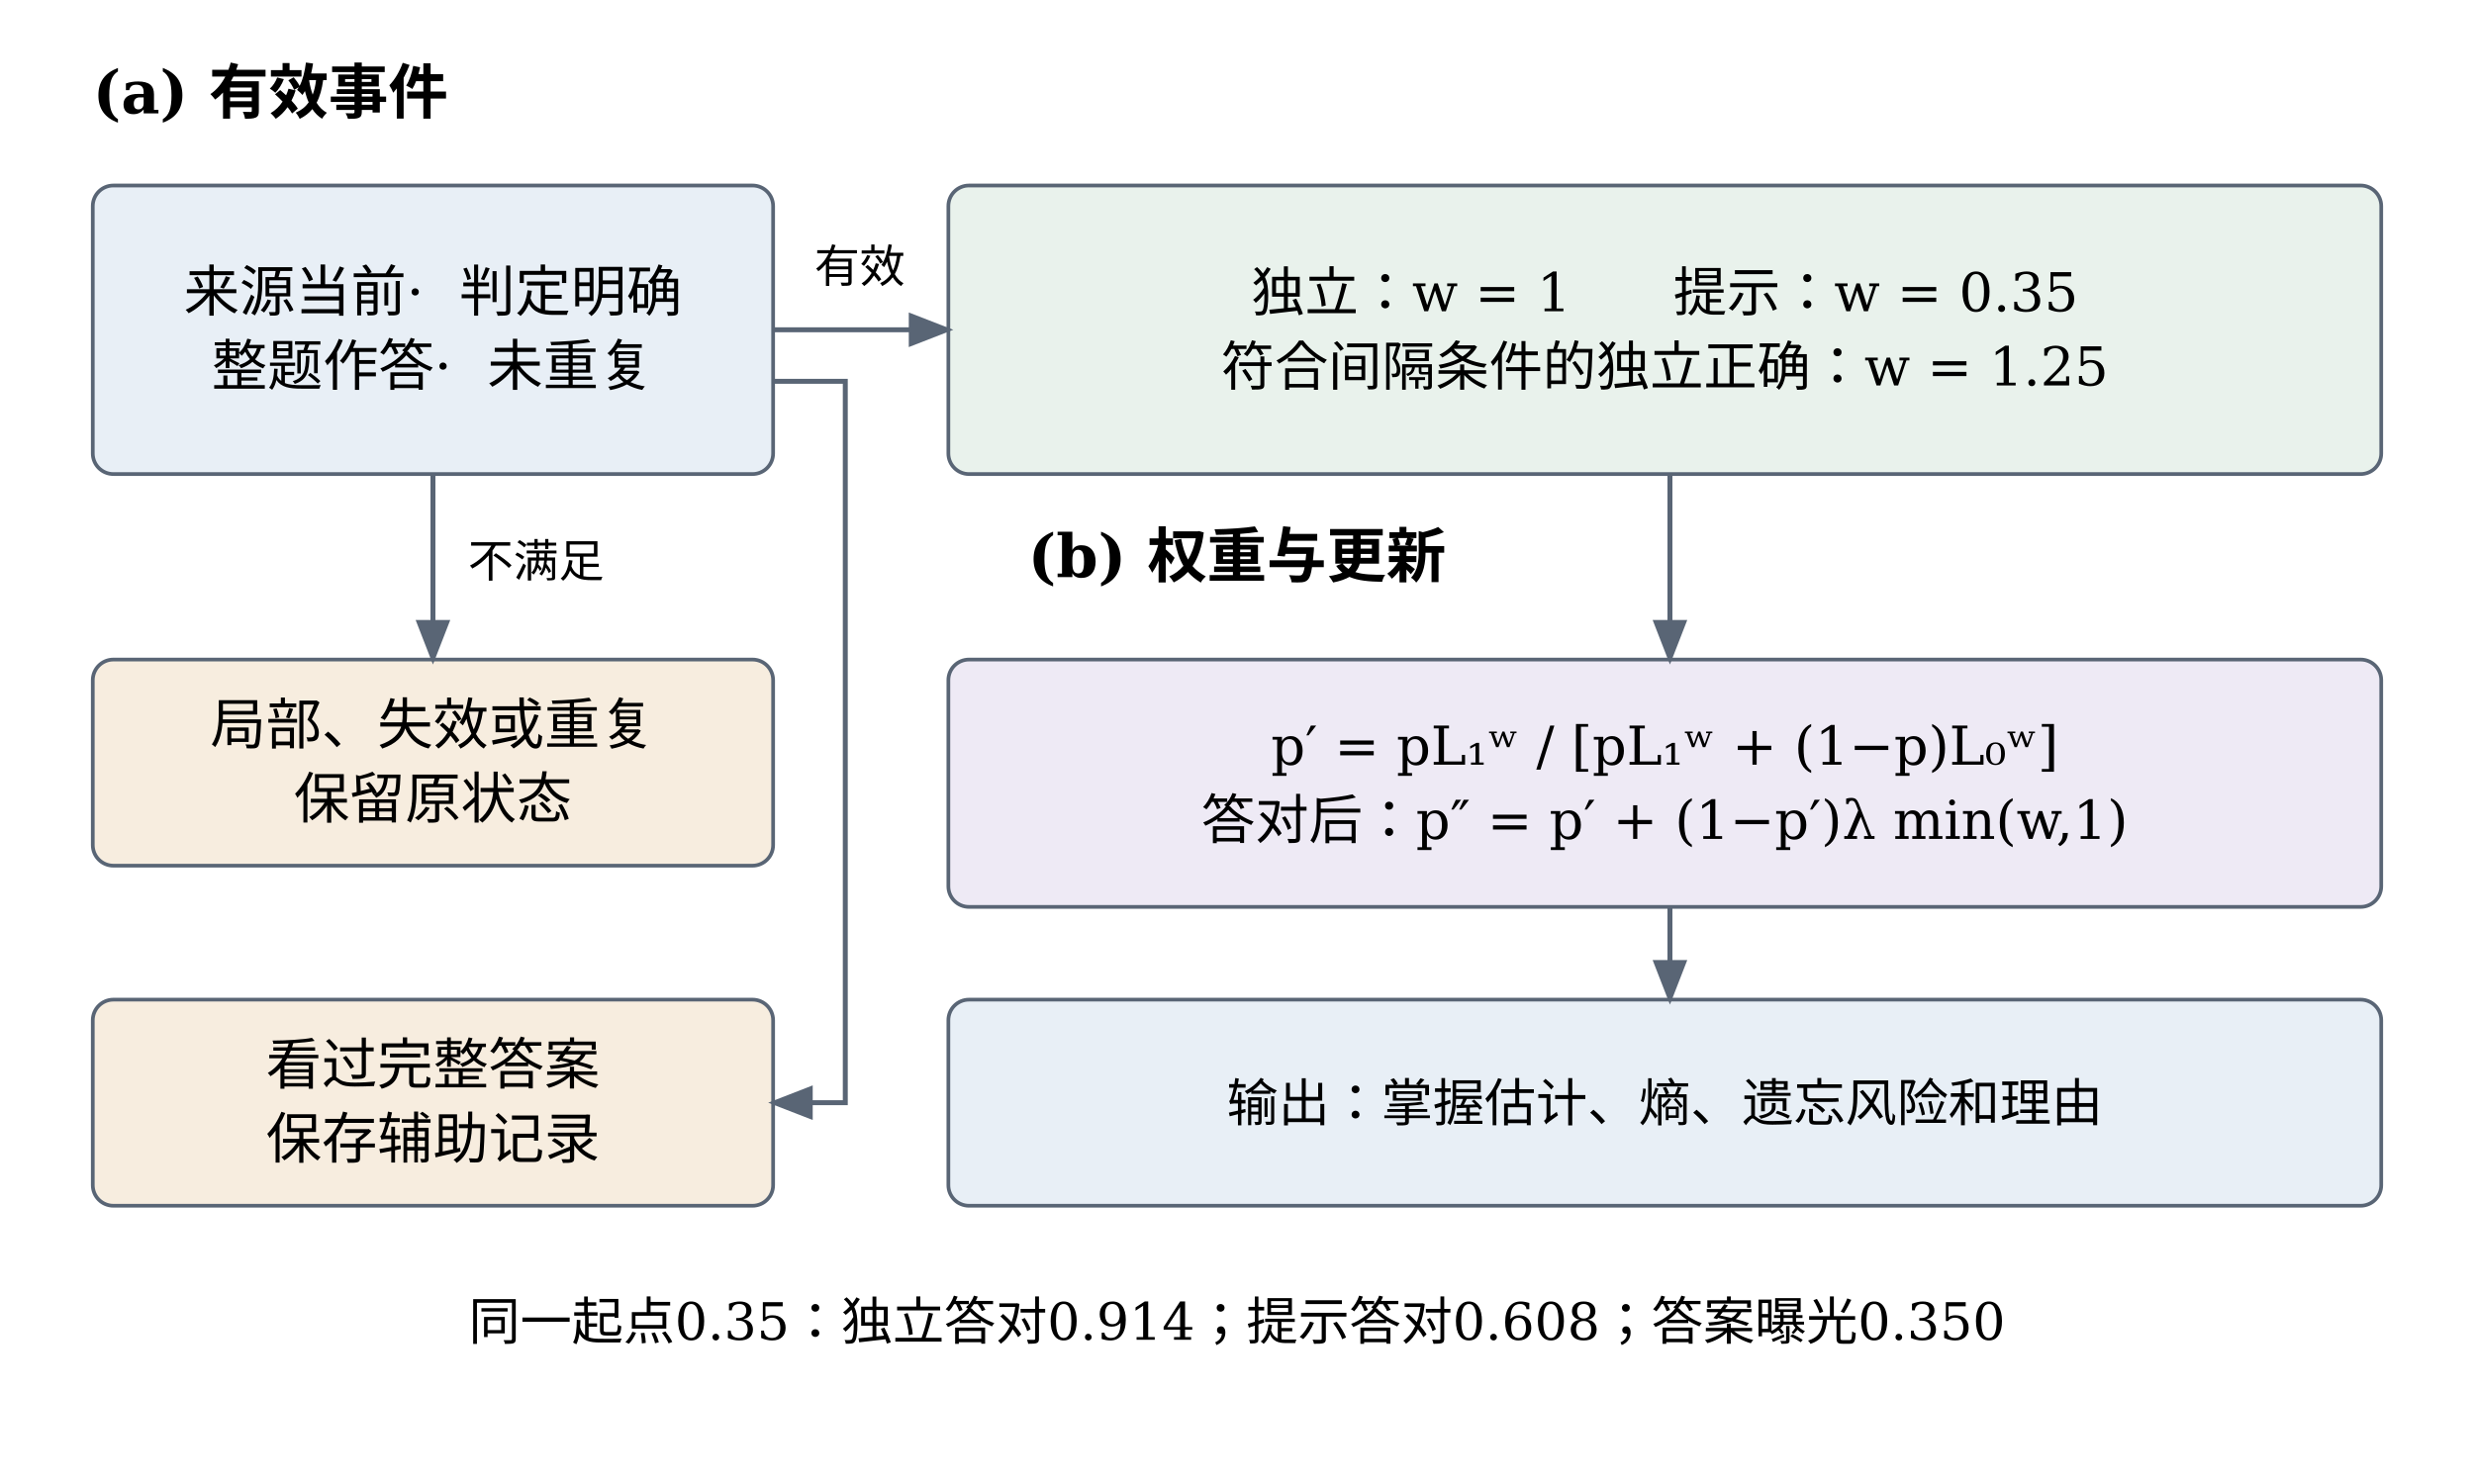
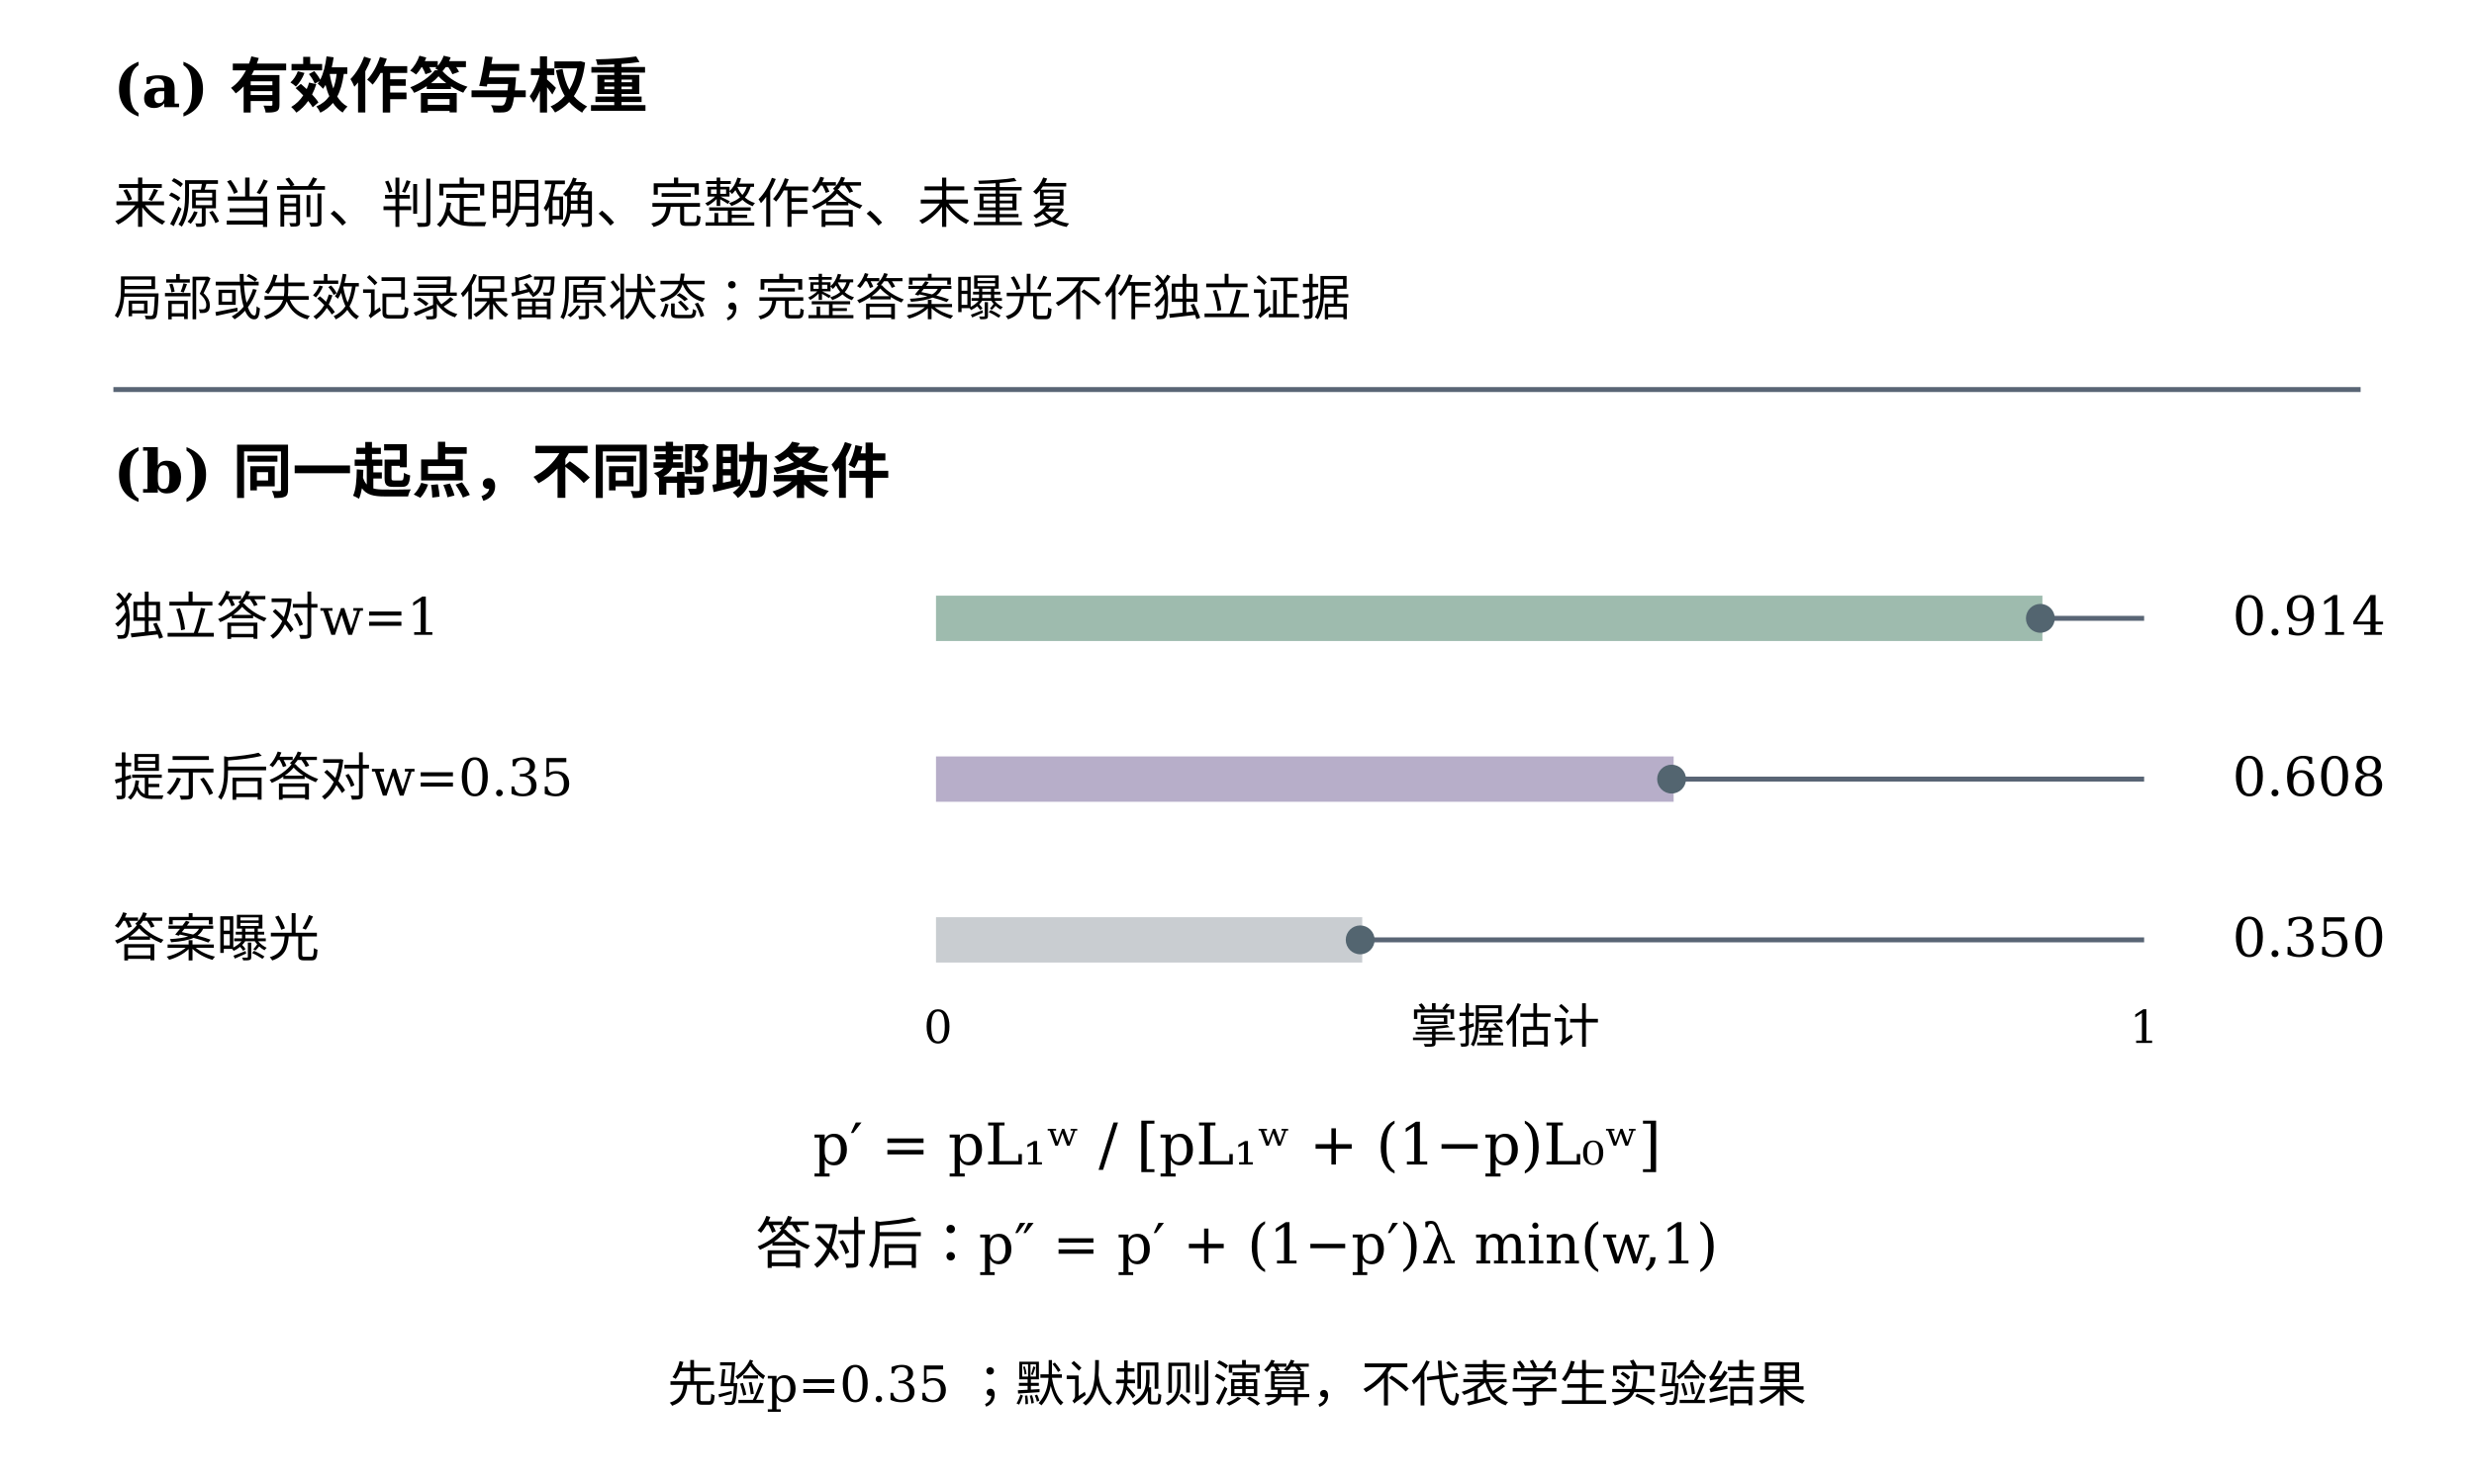
<svg xmlns="http://www.w3.org/2000/svg" width="1200" height="720" viewBox="0 0 1200 720">
  <defs>
    <marker id="arr" markerWidth="9" markerHeight="7" refX="8" refY="3.5" orient="auto">
      <path d="M0,0 L9,3.5 L0,7" fill="#596575" />
    </marker>
  </defs>
  <rect width="1200" height="720" fill="white" />
-   <text x="45.00" y="55" fill="#000000" font-family="DejaVu Serif" font-size="29" font-weight="700" text-anchor="start">(a) </text>
-   <text x="101.33" y="55" fill="#000000" font-family="SimSun" font-size="29" font-weight="700" text-anchor="start">有效事件</text>
-   <rect x="45" y="90" width="330" height="140" rx="10" fill="#E8EFF6" stroke="#596575" stroke-width="1.8" />
-   <text x="89.13" y="151.0" fill="#000000" font-family="SimSun" font-size="27" font-weight="400" text-anchor="start">来源当前</text>
-   <text x="197.13" y="151.0" fill="#000000" font-family="DejaVu Serif" font-size="27" font-weight="400" text-anchor="start"> · </text>
-   <text x="222.87" y="151.0" fill="#000000" font-family="SimSun" font-size="27" font-weight="400" text-anchor="start">判定明确</text>
-   <text x="102.63" y="187.0" fill="#000000" font-family="SimSun" font-size="27" font-weight="400" text-anchor="start">整题作答</text>
-   <text x="210.63" y="187.0" fill="#000000" font-family="DejaVu Serif" font-size="27" font-weight="400" text-anchor="start"> · </text>
-   <text x="236.37" y="187.0" fill="#000000" font-family="SimSun" font-size="27" font-weight="400" text-anchor="start">未重复</text>
-   <rect x="45" y="320" width="330" height="100" rx="10" fill="#F7EDDF" stroke="#596575" stroke-width="1.8" />
-   <text x="102.00" y="361.0" fill="#000000" font-family="SimSun" font-size="27" font-weight="400" text-anchor="start">局部、失效或重复</text>
-   <text x="142.50" y="397.0" fill="#000000" font-family="SimSun" font-size="27" font-weight="400" text-anchor="start">保留原状态</text>
-   <path d="M210,230 L210,320" fill="none" stroke="#596575" stroke-width="2.4" marker-end="url(#arr)" />
-   <text x="227.00" y="280" fill="#000000" font-family="SimSun" font-size="22" font-weight="400" text-anchor="start">不满足</text>
-   <rect x="460" y="90" width="695" height="140" rx="10" fill="#E9F2EC" stroke="#596575" stroke-width="1.8" />
-   <text x="606.91" y="151.0" fill="#000000" font-family="SimSun" font-size="26" font-weight="400" text-anchor="start">独立：</text>
-   <text x="684.91" y="151.0" fill="#000000" font-family="DejaVu Serif" font-size="26" font-weight="400" text-anchor="start">w = 1      </text>
-   <text x="811.62" y="151.0" fill="#000000" font-family="SimSun" font-size="26" font-weight="400" text-anchor="start">提示：</text>
-   <text x="889.62" y="151.0" fill="#000000" font-family="DejaVu Serif" font-size="26" font-weight="400" text-anchor="start">w = 0.35</text>
-   <text x="592.27" y="187.0" fill="#000000" font-family="SimSun" font-size="26" font-weight="400" text-anchor="start">符合间隔条件的独立正确：</text>
-   <text x="904.27" y="187.0" fill="#000000" font-family="DejaVu Serif" font-size="26" font-weight="400" text-anchor="start">w = 1.25</text>
-   <path d="M375,160 L460,160" fill="none" stroke="#596575" stroke-width="2.4" marker-end="url(#arr)" />
-   <text x="395.00" y="137" fill="#000000" font-family="SimSun" font-size="22" font-weight="400" text-anchor="start">有效</text>
-   <text x="498.59" y="280" fill="#000000" font-family="DejaVu Serif" font-size="29" font-weight="700" text-anchor="start">(b) </text>
-   <text x="556.41" y="280" fill="#000000" font-family="SimSun" font-size="29" font-weight="700" text-anchor="start">权重与更新</text>
-   <rect x="460" y="320" width="695" height="120" rx="10" fill="#EEEAF5" stroke="#596575" stroke-width="1.8" />
-   <text x="616.48" y="371.0" fill="#000000" font-family="DejaVu Serif" font-size="26" font-weight="400" text-anchor="start">p′ = pL₁ʷ / [pL₁ʷ + (1−p)L₀ʷ]</text>
-   <text x="582.79" y="407.0" fill="#000000" font-family="SimSun" font-size="26" font-weight="400" text-anchor="start">答对后：</text>
-   <text x="686.79" y="407.0" fill="#000000" font-family="DejaVu Serif" font-size="26" font-weight="400" text-anchor="start">p″ = p′ + (1−p′)λ min(w,1)</text>
-   <path d="M810,230 L810,320" fill="none" stroke="#596575" stroke-width="2.4" marker-end="url(#arr)" />
-   <rect x="45" y="485" width="330" height="100" rx="10" fill="#F7EDDF" stroke="#596575" stroke-width="1.8" />
-   <text x="129.00" y="526.0" fill="#000000" font-family="SimSun" font-size="27" font-weight="400" text-anchor="start">看过完整答案</text>
-   <text x="129.00" y="562.0" fill="#000000" font-family="SimSun" font-size="27" font-weight="400" text-anchor="start">保存辅助记录</text>
-   <path d="M375,185 L410,185 L410,535 L375,535" fill="none" stroke="#596575" stroke-width="2.4" marker-end="url(#arr)" />
-   <rect x="460" y="485" width="695" height="100" rx="10" fill="#E8EFF6" stroke="#596575" stroke-width="1.8" />
-   <text x="595.00" y="544.0" fill="#000000" font-family="SimSun" font-size="25" font-weight="400" text-anchor="start">输出：掌握估计、熵、遗忘风险和理由</text>
-   <path d="M810,440 L810,485" fill="none" stroke="#596575" stroke-width="2.4" marker-end="url(#arr)" />
-   <text x="227.31" y="650" fill="#000000" font-family="SimSun" font-size="25" font-weight="400" text-anchor="start">同一起点</text>
-   <text x="327.31" y="650" fill="#000000" font-family="DejaVu Serif" font-size="25" font-weight="400" text-anchor="start">0.35</text>
-   <text x="382.98" y="650" fill="#000000" font-family="SimSun" font-size="25" font-weight="400" text-anchor="start">：独立答对</text>
-   <text x="507.98" y="650" fill="#000000" font-family="DejaVu Serif" font-size="25" font-weight="400" text-anchor="start">0.914</text>
-   <text x="579.55" y="650" fill="#000000" font-family="SimSun" font-size="25" font-weight="400" text-anchor="start">；提示答对</text>
-   <text x="704.55" y="650" fill="#000000" font-family="DejaVu Serif" font-size="25" font-weight="400" text-anchor="start">0.608</text>
-   <text x="776.12" y="650" fill="#000000" font-family="SimSun" font-size="25" font-weight="400" text-anchor="start">；答案曝光</text>
-   <text x="901.12" y="650" fill="#000000" font-family="DejaVu Serif" font-size="25" font-weight="400" text-anchor="start">0.350</text>
+   <text x="55.00" y="52" fill="#000000" font-family="DejaVu Serif" font-size="29" font-weight="700" text-anchor="start">(a) </text>
+   <text x="111.33" y="52" fill="#000000" font-family="SimSun" font-size="29" font-weight="700" text-anchor="start">有效作答与权重</text>
+   <text x="55.00" y="108" fill="#000000" font-family="SimSun" font-size="26" font-weight="400" text-anchor="start">来源当前、判定明确、完整作答、未重复</text>
+   <text x="55.00" y="153" fill="#000000" font-family="SimSun" font-size="24" font-weight="400" text-anchor="start">局部或失效记录保留原状态；完整答案曝光不作独立证据</text>
+   <path d="M55,189 L1145,189" fill="none" stroke="#596575" stroke-width="2.4" />
+   <text x="55.00" y="239" fill="#000000" font-family="DejaVu Serif" font-size="29" font-weight="700" text-anchor="start">(b) </text>
+   <text x="112.82" y="239" fill="#000000" font-family="SimSun" font-size="29" font-weight="700" text-anchor="start">同一起点，不同帮助条件</text>
+   <text x="55.00" y="308" fill="#000000" font-family="SimSun" font-size="25" font-weight="400" text-anchor="start">独立答对</text>
+   <text x="155.00" y="308" fill="#000000" font-family="DejaVu Serif" font-size="25" font-weight="400" text-anchor="start">  w=1</text>
+   <path d="M455,300 L1040,300" fill="none" stroke="#596575" stroke-width="2.4" />
+   <rect x="455" y="290" width="534.665" height="20" rx="0" fill="#9EBBAE" stroke="#9EBBAE" stroke-width="2" />
+   <circle cx="989.665" cy="300" r="7" fill="#536570" />
+   <text x="1082.78" y="308" fill="#000000" font-family="DejaVu Serif" font-size="26" font-weight="400" text-anchor="start">0.914</text>
+   <text x="55.00" y="386" fill="#000000" font-family="SimSun" font-size="25" font-weight="400" text-anchor="start">提示后答对</text>
+   <text x="180.00" y="386" fill="#000000" font-family="DejaVu Serif" font-size="25" font-weight="400" text-anchor="start">  w=0.35</text>
+   <path d="M455,378 L1040,378" fill="none" stroke="#596575" stroke-width="2.4" />
+   <rect x="455" y="368" width="355.793" height="20" rx="0" fill="#B7AEC9" stroke="#B7AEC9" stroke-width="2" />
+   <circle cx="810.793" cy="378" r="7" fill="#536570" />
+   <text x="1082.78" y="386" fill="#000000" font-family="DejaVu Serif" font-size="26" font-weight="400" text-anchor="start">0.608</text>
+   <text x="55.00" y="464" fill="#000000" font-family="SimSun" font-size="25" font-weight="400" text-anchor="start">答案曝光</text>
+   <path d="M455,456 L1040,456" fill="none" stroke="#596575" stroke-width="2.4" />
+   <rect x="455" y="446" width="204.75" height="20" rx="0" fill="#C9CDD1" stroke="#C9CDD1" stroke-width="2" />
+   <circle cx="659.75" cy="456" r="7" fill="#536570" />
+   <text x="1082.78" y="464" fill="#000000" font-family="DejaVu Serif" font-size="26" font-weight="400" text-anchor="start">0.350</text>
+   <text x="448.00" y="506" fill="#000000" font-family="DejaVu Serif" font-size="22" font-weight="400" text-anchor="start">0</text>
+   <text x="1033.00" y="506" fill="#000000" font-family="DejaVu Serif" font-size="22" font-weight="400" text-anchor="start">1</text>
+   <text x="684.00" y="506" fill="#000000" font-family="SimSun" font-size="23" font-weight="400" text-anchor="start">掌握估计</text>
+   <text x="394.27" y="565" fill="#000000" font-family="DejaVu Serif" font-size="28" font-weight="400" text-anchor="start">p′ = pL₁ʷ / [pL₁ʷ + (1−p)L₀ʷ]</text>
+   <text x="366.64" y="613" fill="#000000" font-family="SimSun" font-size="27" font-weight="400" text-anchor="start">答对后：</text>
+   <text x="474.64" y="613" fill="#000000" font-family="DejaVu Serif" font-size="27" font-weight="400" text-anchor="start">p″ = p′ + (1−p′)λ min(w,1)</text>
+   <text x="323.73" y="680" fill="#000000" font-family="SimSun" font-size="24" font-weight="400" text-anchor="start">先验</text>
+   <text x="371.73" y="680" fill="#000000" font-family="DejaVu Serif" font-size="24" font-weight="400" text-anchor="start"> p=0.35</text>
+   <text x="468.27" y="680" fill="#000000" font-family="SimSun" font-size="24" font-weight="400" text-anchor="start">；默认规则演算，不代表学生实验结果</text>
</svg>
